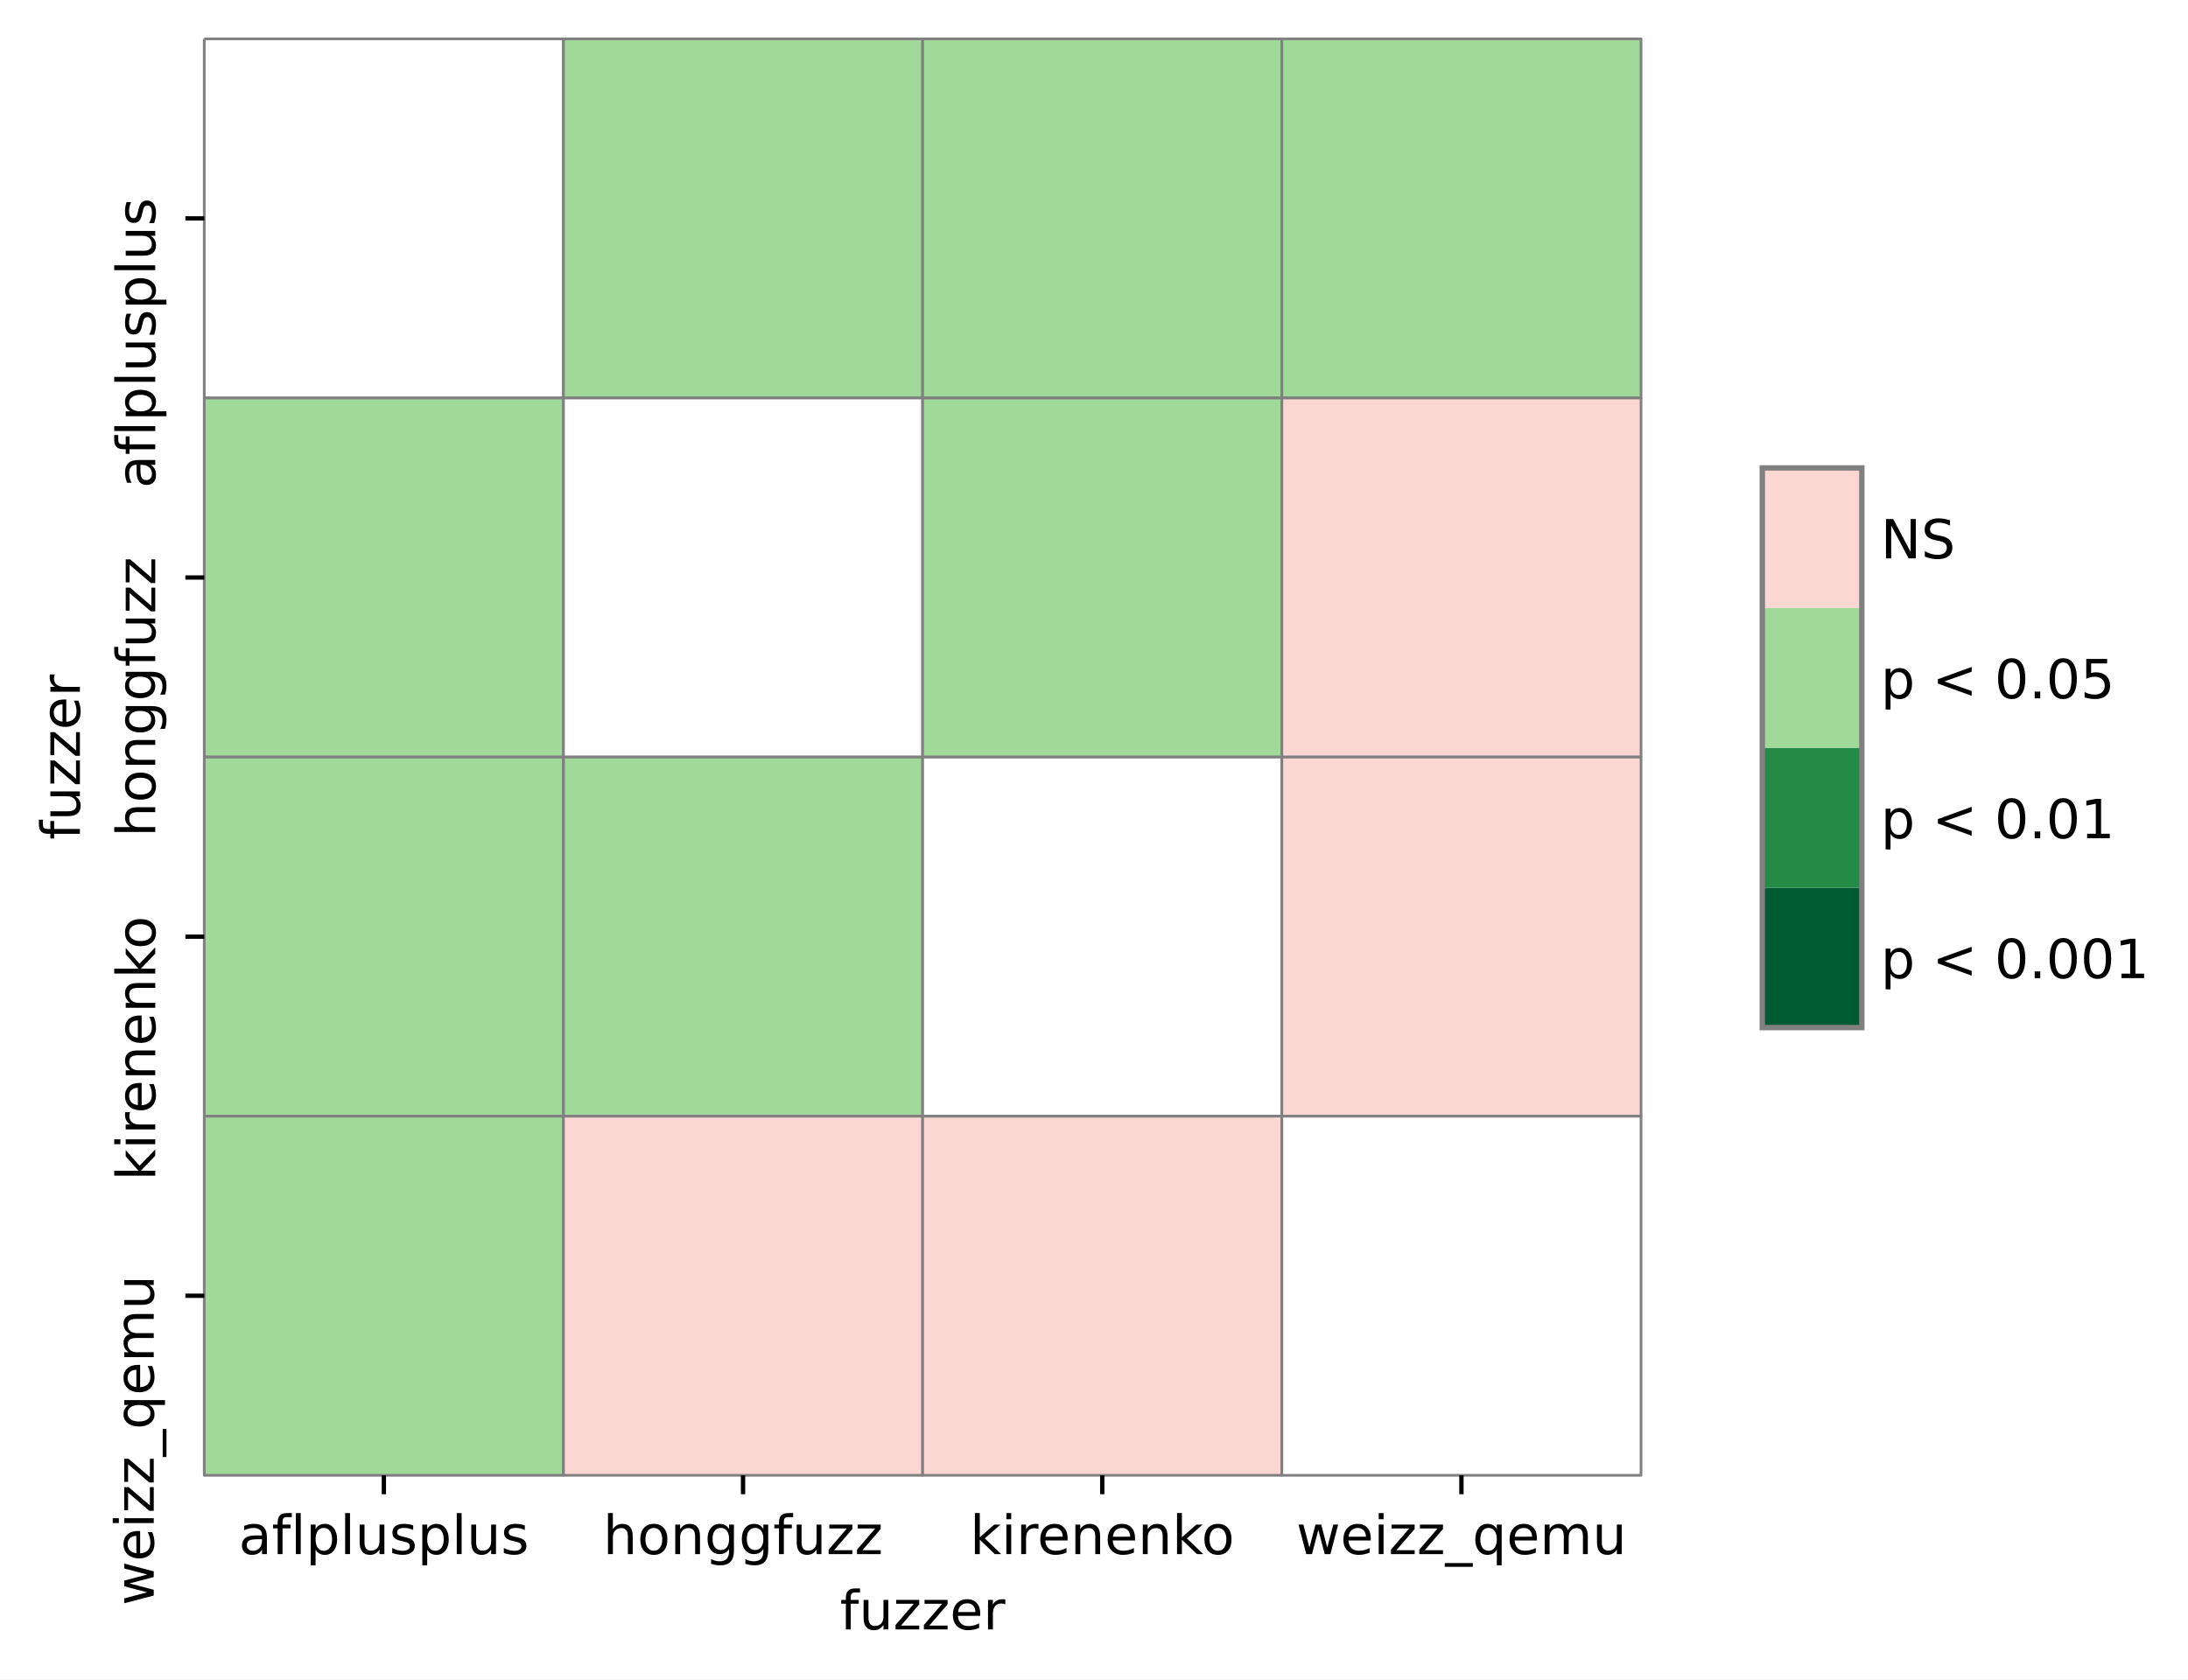
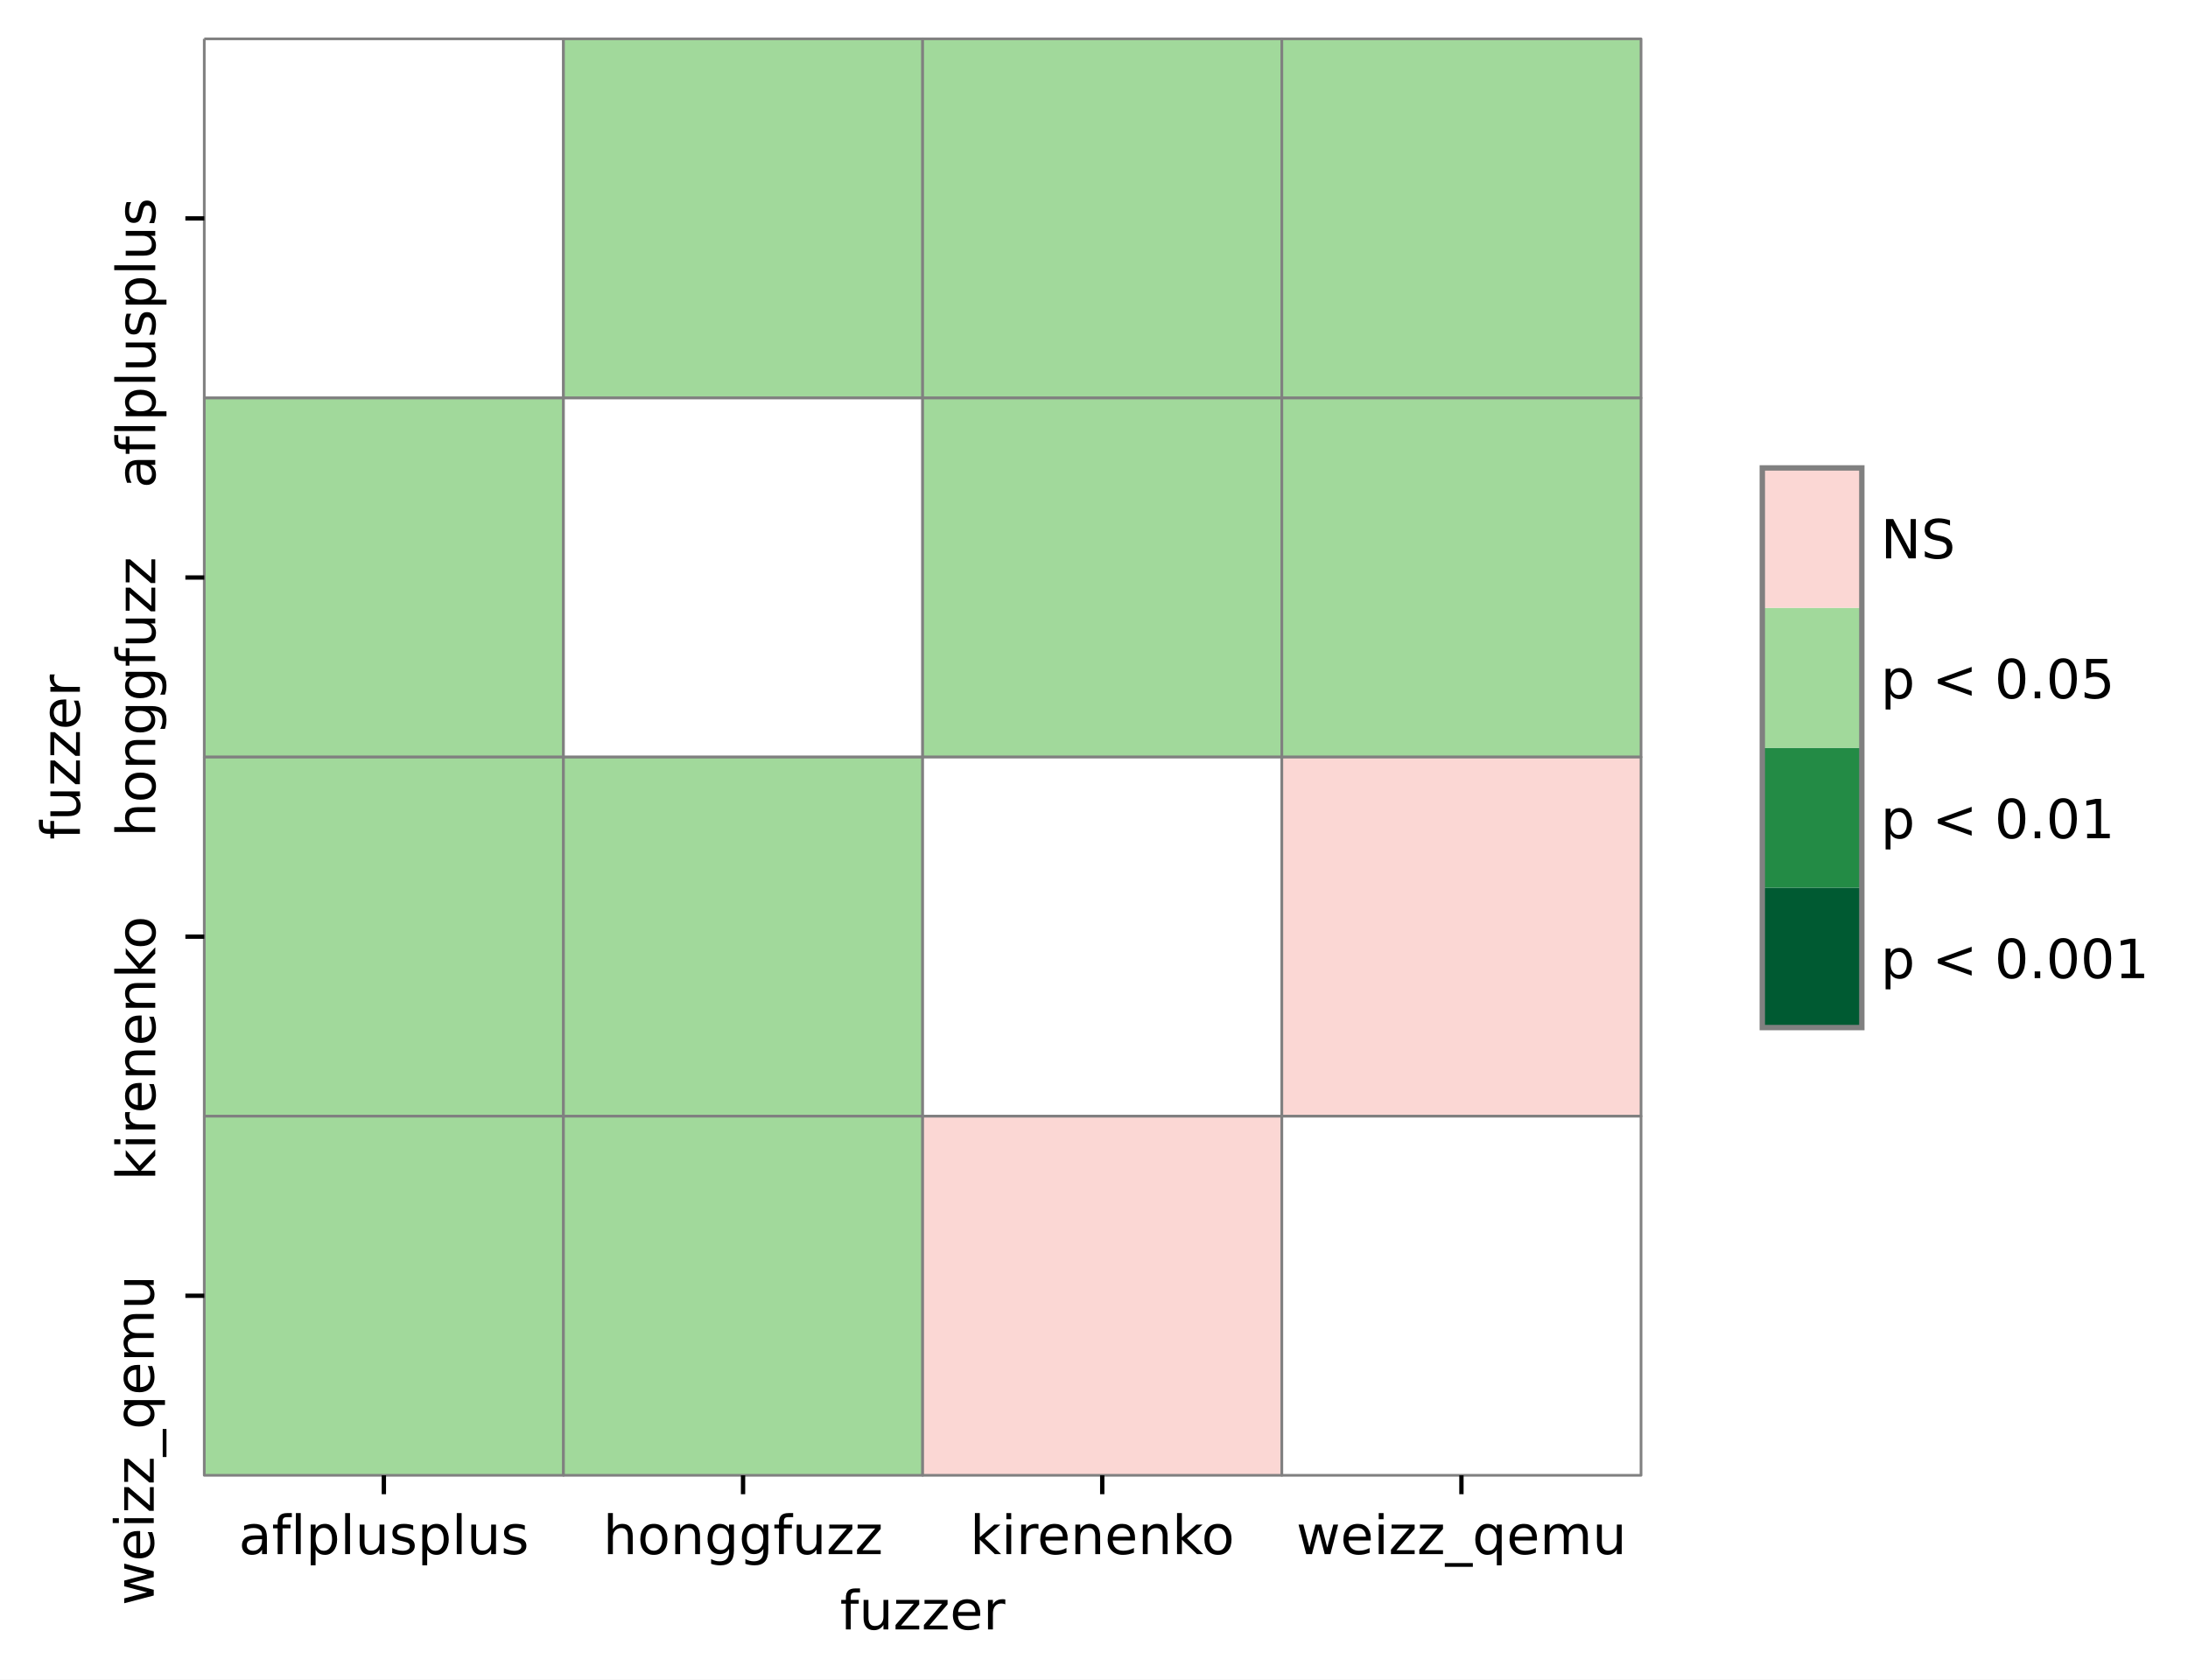
<svg xmlns="http://www.w3.org/2000/svg" xmlns:xlink="http://www.w3.org/1999/xlink" height="311.146pt" version="1.1" viewBox="0 0 405.255 311.146" width="405.255pt">
  <defs>
    <style type="text/css">*{stroke-linecap:butt;stroke-linejoin:round;}</style>
  </defs>
  <g id="figure_1">
    <g id="patch_1">
      <path d="M 0 311.146  L 405.255 311.146  L 405.255 0  L 0 0  z " style="fill:#ffffff;" />
    </g>
    <g id="axes_1">
      <g id="patch_2">
        <path d="M 37.834 273.312  L 303.946 273.312  L 303.946 7.2  L 37.834 7.2  z " style="fill:#ffffff;" />
      </g>
      <g id="QuadMesh_1">
        <path d="M 37.834 7.2  L 104.362 7.2  L 104.362 73.728  L 37.834 73.728  L 37.834 7.2  " style="fill:#ffffff;stroke:#808080;stroke-width:0.5;" />
        <path d="M 104.362 7.2  L 170.89 7.2  L 170.89 73.728  L 104.362 73.728  L 104.362 7.2  " style="fill:#a1d99b;stroke:#808080;stroke-width:0.5;" />
        <path d="M 170.89 7.2  L 237.418 7.2  L 237.418 73.728  L 170.89 73.728  L 170.89 7.2  " style="fill:#a1d99b;stroke:#808080;stroke-width:0.5;" />
        <path d="M 237.418 7.2  L 303.946 7.2  L 303.946 73.728  L 237.418 73.728  L 237.418 7.2  " style="fill:#a1d99b;stroke:#808080;stroke-width:0.5;" />
        <path d="M 37.834 73.728  L 104.362 73.728  L 104.362 140.256  L 37.834 140.256  L 37.834 73.728  " style="fill:#a1d99b;stroke:#808080;stroke-width:0.5;" />
        <path d="M 104.362 73.728  L 170.89 73.728  L 170.89 140.256  L 104.362 140.256  L 104.362 73.728  " style="fill:#ffffff;stroke:#808080;stroke-width:0.5;" />
        <path d="M 170.89 73.728  L 237.418 73.728  L 237.418 140.256  L 170.89 140.256  L 170.89 73.728  " style="fill:#a1d99b;stroke:#808080;stroke-width:0.5;" />
-         <path d="M 237.418 73.728  L 303.946 73.728  L 303.946 140.256  L 237.418 140.256  L 237.418 73.728  " style="fill:#fbd7d4;stroke:#808080;stroke-width:0.5;" />
+         <path d="M 237.418 73.728  L 303.946 73.728  L 303.946 140.256  L 237.418 140.256  L 237.418 73.728  " style="fill:#a1d99b;stroke:#808080;stroke-width:0.5;" />
        <path d="M 37.834 140.256  L 104.362 140.256  L 104.362 206.784  L 37.834 206.784  L 37.834 140.256  " style="fill:#a1d99b;stroke:#808080;stroke-width:0.5;" />
        <path d="M 104.362 140.256  L 170.89 140.256  L 170.89 206.784  L 104.362 206.784  L 104.362 140.256  " style="fill:#a1d99b;stroke:#808080;stroke-width:0.5;" />
        <path d="M 170.89 140.256  L 237.418 140.256  L 237.418 206.784  L 170.89 206.784  L 170.89 140.256  " style="fill:#ffffff;stroke:#808080;stroke-width:0.5;" />
        <path d="M 237.418 140.256  L 303.946 140.256  L 303.946 206.784  L 237.418 206.784  L 237.418 140.256  " style="fill:#fbd7d4;stroke:#808080;stroke-width:0.5;" />
        <path d="M 37.834 206.784  L 104.362 206.784  L 104.362 273.312  L 37.834 273.312  L 37.834 206.784  " style="fill:#a1d99b;stroke:#808080;stroke-width:0.5;" />
-         <path d="M 104.362 206.784  L 170.89 206.784  L 170.89 273.312  L 104.362 273.312  L 104.362 206.784  " style="fill:#fbd7d4;stroke:#808080;stroke-width:0.5;" />
+         <path d="M 104.362 206.784  L 170.89 206.784  L 170.89 273.312  L 104.362 273.312  L 104.362 206.784  " style="fill:#a1d99b;stroke:#808080;stroke-width:0.5;" />
        <path d="M 170.89 206.784  L 237.418 206.784  L 237.418 273.312  L 170.89 273.312  L 170.89 206.784  " style="fill:#fbd7d4;stroke:#808080;stroke-width:0.5;" />
        <path d="M 237.418 206.784  L 303.946 206.784  L 303.946 273.312  L 237.418 273.312  L 237.418 206.784  " style="fill:#ffffff;stroke:#808080;stroke-width:0.5;" />
      </g>
      <g id="matplotlib.axis_1">
        <g id="xtick_1">
          <g id="line2d_1">
            <defs>
-               <path d="M 0 0  L 0 3.5  " id="m089328fc82" style="stroke:#000000;stroke-width:0.8;" />
+               <path d="M 0 0  L 0 3.5  " id="m0876c9709a" style="stroke:#000000;stroke-width:0.8;" />
            </defs>
            <g>
-               <use style="stroke:#000000;stroke-width:0.8;" x="71.098" xlink:href="#m089328fc82" y="273.312" />
+               <use style="stroke:#000000;stroke-width:0.8;" x="71.098" xlink:href="#m0876c9709a" y="273.312" />
            </g>
          </g>
          <g id="text_1">
            <g transform="translate(44.21166 287.9104)scale(0.1 -0.1)">
              <defs>
                <path d="M 34.281 27.484  Q 23.391 27.484 19.188 25  Q 14.984 22.516 14.984 16.5  Q 14.984 11.719 18.141 8.906  Q 21.297 6.109 26.703 6.109  Q 34.188 6.109 38.703 11.406  Q 43.219 16.703 43.219 25.484  L 43.219 27.484  z M 52.203 31.203  L 52.203 0  L 43.219 0  L 43.219 8.297  Q 40.141 3.328 35.547 0.953  Q 30.953 -1.422 24.312 -1.422  Q 15.922 -1.422 10.953 3.297  Q 6 8.016 6 15.922  Q 6 25.141 12.172 29.828  Q 18.359 34.516 30.609 34.516  L 43.219 34.516  L 43.219 35.406  Q 43.219 41.609 39.141 45  Q 35.062 48.391 27.688 48.391  Q 23 48.391 18.547 47.266  Q 14.109 46.141 10.016 43.891  L 10.016 52.203  Q 14.938 54.109 19.578 55.047  Q 24.219 56 28.609 56  Q 40.484 56 46.344 49.844  Q 52.203 43.703 52.203 31.203  z " id="DejaVuSans-97" />
                <path d="M 37.109 75.984  L 37.109 68.5  L 28.516 68.5  Q 23.688 68.5 21.797 66.547  Q 19.922 64.594 19.922 59.516  L 19.922 54.688  L 34.719 54.688  L 34.719 47.703  L 19.922 47.703  L 19.922 0  L 10.891 0  L 10.891 47.703  L 2.297 47.703  L 2.297 54.688  L 10.891 54.688  L 10.891 58.5  Q 10.891 67.625 15.141 71.797  Q 19.391 75.984 28.609 75.984  z " id="DejaVuSans-102" />
                <path d="M 9.422 75.984  L 18.406 75.984  L 18.406 0  L 9.422 0  z " id="DejaVuSans-108" />
                <path d="M 18.109 8.203  L 18.109 -20.797  L 9.078 -20.797  L 9.078 54.688  L 18.109 54.688  L 18.109 46.391  Q 20.953 51.266 25.266 53.625  Q 29.594 56 35.594 56  Q 45.562 56 51.781 48.094  Q 58.016 40.188 58.016 27.297  Q 58.016 14.406 51.781 6.484  Q 45.562 -1.422 35.594 -1.422  Q 29.594 -1.422 25.266 0.953  Q 20.953 3.328 18.109 8.203  z M 48.688 27.297  Q 48.688 37.203 44.609 42.844  Q 40.531 48.484 33.406 48.484  Q 26.266 48.484 22.188 42.844  Q 18.109 37.203 18.109 27.297  Q 18.109 17.391 22.188 11.75  Q 26.266 6.109 33.406 6.109  Q 40.531 6.109 44.609 11.75  Q 48.688 17.391 48.688 27.297  z " id="DejaVuSans-112" />
                <path d="M 8.5 21.578  L 8.5 54.688  L 17.484 54.688  L 17.484 21.922  Q 17.484 14.156 20.5 10.266  Q 23.531 6.391 29.594 6.391  Q 36.859 6.391 41.078 11.031  Q 45.312 15.672 45.312 23.688  L 45.312 54.688  L 54.297 54.688  L 54.297 0  L 45.312 0  L 45.312 8.406  Q 42.047 3.422 37.719 1  Q 33.406 -1.422 27.688 -1.422  Q 18.266 -1.422 13.375 4.438  Q 8.5 10.297 8.5 21.578  z M 31.109 56  z " id="DejaVuSans-117" />
                <path d="M 44.281 53.078  L 44.281 44.578  Q 40.484 46.531 36.375 47.5  Q 32.281 48.484 27.875 48.484  Q 21.188 48.484 17.844 46.438  Q 14.5 44.391 14.5 40.281  Q 14.5 37.156 16.891 35.375  Q 19.281 33.594 26.516 31.984  L 29.594 31.297  Q 39.156 29.25 43.188 25.516  Q 47.219 21.781 47.219 15.094  Q 47.219 7.469 41.188 3.016  Q 35.156 -1.422 24.609 -1.422  Q 20.219 -1.422 15.453 -0.562  Q 10.688 0.297 5.422 2  L 5.422 11.281  Q 10.406 8.688 15.234 7.391  Q 20.062 6.109 24.812 6.109  Q 31.156 6.109 34.562 8.281  Q 37.984 10.453 37.984 14.406  Q 37.984 18.062 35.516 20.016  Q 33.062 21.969 24.703 23.781  L 21.578 24.516  Q 13.234 26.266 9.516 29.906  Q 5.812 33.547 5.812 39.891  Q 5.812 47.609 11.281 51.797  Q 16.75 56 26.812 56  Q 31.781 56 36.172 55.266  Q 40.578 54.547 44.281 53.078  z " id="DejaVuSans-115" />
              </defs>
              <use xlink:href="#DejaVuSans-97" />
              <use x="61.279" xlink:href="#DejaVuSans-102" />
              <use x="96.484" xlink:href="#DejaVuSans-108" />
              <use x="124.268" xlink:href="#DejaVuSans-112" />
              <use x="187.744" xlink:href="#DejaVuSans-108" />
              <use x="215.527" xlink:href="#DejaVuSans-117" />
              <use x="278.906" xlink:href="#DejaVuSans-115" />
              <use x="331.006" xlink:href="#DejaVuSans-112" />
              <use x="394.482" xlink:href="#DejaVuSans-108" />
              <use x="422.266" xlink:href="#DejaVuSans-117" />
              <use x="485.645" xlink:href="#DejaVuSans-115" />
            </g>
          </g>
        </g>
        <g id="xtick_2">
          <g id="line2d_2">
            <g>
-               <use style="stroke:#000000;stroke-width:0.8;" x="137.626" xlink:href="#m089328fc82" y="273.312" />
+               <use style="stroke:#000000;stroke-width:0.8;" x="137.626" xlink:href="#m0876c9709a" y="273.312" />
            </g>
          </g>
          <g id="text_2">
            <g transform="translate(111.7037 287.9104)scale(0.1 -0.1)">
              <defs>
                <path d="M 54.891 33.016  L 54.891 0  L 45.906 0  L 45.906 32.719  Q 45.906 40.484 42.875 44.328  Q 39.844 48.188 33.797 48.188  Q 26.516 48.188 22.312 43.547  Q 18.109 38.922 18.109 30.906  L 18.109 0  L 9.078 0  L 9.078 75.984  L 18.109 75.984  L 18.109 46.188  Q 21.344 51.125 25.703 53.562  Q 30.078 56 35.797 56  Q 45.219 56 50.047 50.172  Q 54.891 44.344 54.891 33.016  z " id="DejaVuSans-104" />
                <path d="M 30.609 48.391  Q 23.391 48.391 19.188 42.75  Q 14.984 37.109 14.984 27.297  Q 14.984 17.484 19.156 11.844  Q 23.344 6.203 30.609 6.203  Q 37.797 6.203 41.984 11.859  Q 46.188 17.531 46.188 27.297  Q 46.188 37.016 41.984 42.703  Q 37.797 48.391 30.609 48.391  z M 30.609 56  Q 42.328 56 49.016 48.375  Q 55.719 40.766 55.719 27.297  Q 55.719 13.875 49.016 6.219  Q 42.328 -1.422 30.609 -1.422  Q 18.844 -1.422 12.172 6.219  Q 5.516 13.875 5.516 27.297  Q 5.516 40.766 12.172 48.375  Q 18.844 56 30.609 56  z " id="DejaVuSans-111" />
                <path d="M 54.891 33.016  L 54.891 0  L 45.906 0  L 45.906 32.719  Q 45.906 40.484 42.875 44.328  Q 39.844 48.188 33.797 48.188  Q 26.516 48.188 22.312 43.547  Q 18.109 38.922 18.109 30.906  L 18.109 0  L 9.078 0  L 9.078 54.688  L 18.109 54.688  L 18.109 46.188  Q 21.344 51.125 25.703 53.562  Q 30.078 56 35.797 56  Q 45.219 56 50.047 50.172  Q 54.891 44.344 54.891 33.016  z " id="DejaVuSans-110" />
                <path d="M 45.406 27.984  Q 45.406 37.75 41.375 43.109  Q 37.359 48.484 30.078 48.484  Q 22.859 48.484 18.828 43.109  Q 14.797 37.75 14.797 27.984  Q 14.797 18.266 18.828 12.891  Q 22.859 7.516 30.078 7.516  Q 37.359 7.516 41.375 12.891  Q 45.406 18.266 45.406 27.984  z M 54.391 6.781  Q 54.391 -7.172 48.188 -13.984  Q 42 -20.797 29.203 -20.797  Q 24.469 -20.797 20.266 -20.094  Q 16.062 -19.391 12.109 -17.922  L 12.109 -9.188  Q 16.062 -11.328 19.922 -12.344  Q 23.781 -13.375 27.781 -13.375  Q 36.625 -13.375 41.016 -8.766  Q 45.406 -4.156 45.406 5.172  L 45.406 9.625  Q 42.625 4.781 38.281 2.391  Q 33.938 0 27.875 0  Q 17.828 0 11.672 7.656  Q 5.516 15.328 5.516 27.984  Q 5.516 40.672 11.672 48.328  Q 17.828 56 27.875 56  Q 33.938 56 38.281 53.609  Q 42.625 51.219 45.406 46.391  L 45.406 54.688  L 54.391 54.688  z " id="DejaVuSans-103" />
                <path d="M 5.516 54.688  L 48.188 54.688  L 48.188 46.484  L 14.406 7.172  L 48.188 7.172  L 48.188 0  L 4.297 0  L 4.297 8.203  L 38.094 47.516  L 5.516 47.516  z " id="DejaVuSans-122" />
              </defs>
              <use xlink:href="#DejaVuSans-104" />
              <use x="63.379" xlink:href="#DejaVuSans-111" />
              <use x="124.561" xlink:href="#DejaVuSans-110" />
              <use x="187.939" xlink:href="#DejaVuSans-103" />
              <use x="251.416" xlink:href="#DejaVuSans-103" />
              <use x="314.893" xlink:href="#DejaVuSans-102" />
              <use x="350.098" xlink:href="#DejaVuSans-117" />
              <use x="413.477" xlink:href="#DejaVuSans-122" />
              <use x="465.967" xlink:href="#DejaVuSans-122" />
            </g>
          </g>
        </g>
        <g id="xtick_3">
          <g id="line2d_3">
            <g>
-               <use style="stroke:#000000;stroke-width:0.8;" x="204.154" xlink:href="#m089328fc82" y="273.312" />
+               <use style="stroke:#000000;stroke-width:0.8;" x="204.154" xlink:href="#m0876c9709a" y="273.312" />
            </g>
          </g>
          <g id="text_3">
            <g transform="translate(179.663 287.9104)scale(0.1 -0.1)">
              <defs>
                <path d="M 9.078 75.984  L 18.109 75.984  L 18.109 31.109  L 44.922 54.688  L 56.391 54.688  L 27.391 29.109  L 57.625 0  L 45.906 0  L 18.109 26.703  L 18.109 0  L 9.078 0  z " id="DejaVuSans-107" />
                <path d="M 9.422 54.688  L 18.406 54.688  L 18.406 0  L 9.422 0  z M 9.422 75.984  L 18.406 75.984  L 18.406 64.594  L 9.422 64.594  z " id="DejaVuSans-105" />
                <path d="M 41.109 46.297  Q 39.594 47.172 37.812 47.578  Q 36.031 48 33.891 48  Q 26.266 48 22.188 43.047  Q 18.109 38.094 18.109 28.812  L 18.109 0  L 9.078 0  L 9.078 54.688  L 18.109 54.688  L 18.109 46.188  Q 20.953 51.172 25.484 53.578  Q 30.031 56 36.531 56  Q 37.453 56 38.578 55.875  Q 39.703 55.766 41.062 55.516  z " id="DejaVuSans-114" />
                <path d="M 56.203 29.594  L 56.203 25.203  L 14.891 25.203  Q 15.484 15.922 20.484 11.062  Q 25.484 6.203 34.422 6.203  Q 39.594 6.203 44.453 7.469  Q 49.312 8.734 54.109 11.281  L 54.109 2.781  Q 49.266 0.734 44.188 -0.344  Q 39.109 -1.422 33.891 -1.422  Q 20.797 -1.422 13.156 6.188  Q 5.516 13.812 5.516 26.812  Q 5.516 40.234 12.766 48.109  Q 20.016 56 32.328 56  Q 43.359 56 49.781 48.891  Q 56.203 41.797 56.203 29.594  z M 47.219 32.234  Q 47.125 39.594 43.094 43.984  Q 39.062 48.391 32.422 48.391  Q 24.906 48.391 20.391 44.141  Q 15.875 39.891 15.188 32.172  z " id="DejaVuSans-101" />
              </defs>
              <use xlink:href="#DejaVuSans-107" />
              <use x="57.91" xlink:href="#DejaVuSans-105" />
              <use x="85.693" xlink:href="#DejaVuSans-114" />
              <use x="124.557" xlink:href="#DejaVuSans-101" />
              <use x="186.08" xlink:href="#DejaVuSans-110" />
              <use x="249.459" xlink:href="#DejaVuSans-101" />
              <use x="310.982" xlink:href="#DejaVuSans-110" />
              <use x="374.361" xlink:href="#DejaVuSans-107" />
              <use x="428.646" xlink:href="#DejaVuSans-111" />
            </g>
          </g>
        </g>
        <g id="xtick_4">
          <g id="line2d_4">
            <g>
-               <use style="stroke:#000000;stroke-width:0.8;" x="270.682" xlink:href="#m089328fc82" y="273.312" />
+               <use style="stroke:#000000;stroke-width:0.8;" x="270.682" xlink:href="#m0876c9709a" y="273.312" />
            </g>
          </g>
          <g id="text_4">
            <g transform="translate(240.0894 287.9104)scale(0.1 -0.1)">
              <defs>
                <path d="M 4.203 54.688  L 13.188 54.688  L 24.422 12.016  L 35.594 54.688  L 46.188 54.688  L 57.422 12.016  L 68.609 54.688  L 77.594 54.688  L 63.281 0  L 52.688 0  L 40.922 44.828  L 29.109 0  L 18.5 0  z " id="DejaVuSans-119" />
                <path d="M 50.984 -16.609  L 50.984 -23.578  L -0.984 -23.578  L -0.984 -16.609  z " id="DejaVuSans-95" />
                <path d="M 14.797 27.297  Q 14.797 17.391 18.875 11.75  Q 22.953 6.109 30.078 6.109  Q 37.203 6.109 41.297 11.75  Q 45.406 17.391 45.406 27.297  Q 45.406 37.203 41.297 42.844  Q 37.203 48.484 30.078 48.484  Q 22.953 48.484 18.875 42.844  Q 14.797 37.203 14.797 27.297  z M 45.406 8.203  Q 42.578 3.328 38.25 0.953  Q 33.938 -1.422 27.875 -1.422  Q 17.969 -1.422 11.734 6.484  Q 5.516 14.406 5.516 27.297  Q 5.516 40.188 11.734 48.094  Q 17.969 56 27.875 56  Q 33.938 56 38.25 53.625  Q 42.578 51.266 45.406 46.391  L 45.406 54.688  L 54.391 54.688  L 54.391 -20.797  L 45.406 -20.797  z " id="DejaVuSans-113" />
                <path d="M 52 44.188  Q 55.375 50.25 60.062 53.125  Q 64.75 56 71.094 56  Q 79.641 56 84.281 50.016  Q 88.922 44.047 88.922 33.016  L 88.922 0  L 79.891 0  L 79.891 32.719  Q 79.891 40.578 77.094 44.375  Q 74.312 48.188 68.609 48.188  Q 61.625 48.188 57.562 43.547  Q 53.516 38.922 53.516 30.906  L 53.516 0  L 44.484 0  L 44.484 32.719  Q 44.484 40.625 41.703 44.406  Q 38.922 48.188 33.109 48.188  Q 26.219 48.188 22.156 43.531  Q 18.109 38.875 18.109 30.906  L 18.109 0  L 9.078 0  L 9.078 54.688  L 18.109 54.688  L 18.109 46.188  Q 21.188 51.219 25.484 53.609  Q 29.781 56 35.688 56  Q 41.656 56 45.828 52.969  Q 50 49.953 52 44.188  z " id="DejaVuSans-109" />
              </defs>
              <use xlink:href="#DejaVuSans-119" />
              <use x="81.787" xlink:href="#DejaVuSans-101" />
              <use x="143.311" xlink:href="#DejaVuSans-105" />
              <use x="171.094" xlink:href="#DejaVuSans-122" />
              <use x="223.584" xlink:href="#DejaVuSans-122" />
              <use x="276.074" xlink:href="#DejaVuSans-95" />
              <use x="326.074" xlink:href="#DejaVuSans-113" />
              <use x="389.551" xlink:href="#DejaVuSans-101" />
              <use x="451.074" xlink:href="#DejaVuSans-109" />
              <use x="548.486" xlink:href="#DejaVuSans-117" />
            </g>
          </g>
        </g>
        <g id="text_5">
          <g transform="translate(155.581 301.8667)scale(0.1 -0.1)">
            <use xlink:href="#DejaVuSans-102" />
            <use x="35.205" xlink:href="#DejaVuSans-117" />
            <use x="98.584" xlink:href="#DejaVuSans-122" />
            <use x="151.074" xlink:href="#DejaVuSans-122" />
            <use x="203.564" xlink:href="#DejaVuSans-101" />
            <use x="265.088" xlink:href="#DejaVuSans-114" />
          </g>
        </g>
      </g>
      <g id="matplotlib.axis_2">
        <g id="ytick_1">
          <g id="line2d_5">
            <defs>
-               <path d="M 0 0  L -3.5 0  " id="m81d05b0004" style="stroke:#000000;stroke-width:0.8;" />
+               <path d="M 0 0  L -3.5 0  " id="m02eeee4221" style="stroke:#000000;stroke-width:0.8;" />
            </defs>
            <g>
-               <use style="stroke:#000000;stroke-width:0.8;" x="37.834" xlink:href="#m81d05b0004" y="40.464" />
+               <use style="stroke:#000000;stroke-width:0.8;" x="37.834" xlink:href="#m02eeee4221" y="40.464" />
            </g>
          </g>
          <g id="text_6">
            <g transform="translate(28.75469 90.43822)rotate(-90)scale(0.1 -0.1)">
              <use xlink:href="#DejaVuSans-97" />
              <use x="61.279" xlink:href="#DejaVuSans-102" />
              <use x="96.484" xlink:href="#DejaVuSans-108" />
              <use x="124.268" xlink:href="#DejaVuSans-112" />
              <use x="187.744" xlink:href="#DejaVuSans-108" />
              <use x="215.527" xlink:href="#DejaVuSans-117" />
              <use x="278.906" xlink:href="#DejaVuSans-115" />
              <use x="331.006" xlink:href="#DejaVuSans-112" />
              <use x="394.482" xlink:href="#DejaVuSans-108" />
              <use x="422.266" xlink:href="#DejaVuSans-117" />
              <use x="485.645" xlink:href="#DejaVuSans-115" />
            </g>
          </g>
        </g>
        <g id="ytick_2">
          <g id="line2d_6">
            <g>
-               <use style="stroke:#000000;stroke-width:0.8;" x="37.834" xlink:href="#m81d05b0004" y="106.992" />
+               <use style="stroke:#000000;stroke-width:0.8;" x="37.834" xlink:href="#m02eeee4221" y="106.992" />
            </g>
          </g>
          <g id="text_7">
            <g transform="translate(28.75469 155.0381)rotate(-90)scale(0.1 -0.1)">
              <use xlink:href="#DejaVuSans-104" />
              <use x="63.379" xlink:href="#DejaVuSans-111" />
              <use x="124.561" xlink:href="#DejaVuSans-110" />
              <use x="187.939" xlink:href="#DejaVuSans-103" />
              <use x="251.416" xlink:href="#DejaVuSans-103" />
              <use x="314.893" xlink:href="#DejaVuSans-102" />
              <use x="350.098" xlink:href="#DejaVuSans-117" />
              <use x="413.477" xlink:href="#DejaVuSans-122" />
              <use x="465.967" xlink:href="#DejaVuSans-122" />
            </g>
          </g>
        </g>
        <g id="ytick_3">
          <g id="line2d_7">
            <g>
-               <use style="stroke:#000000;stroke-width:0.8;" x="37.834" xlink:href="#m81d05b0004" y="173.52" />
+               <use style="stroke:#000000;stroke-width:0.8;" x="37.834" xlink:href="#m02eeee4221" y="173.52" />
            </g>
          </g>
          <g id="text_8">
            <g transform="translate(28.75469 218.7036)rotate(-90)scale(0.1 -0.1)">
              <use xlink:href="#DejaVuSans-107" />
              <use x="57.91" xlink:href="#DejaVuSans-105" />
              <use x="85.693" xlink:href="#DejaVuSans-114" />
              <use x="124.557" xlink:href="#DejaVuSans-101" />
              <use x="186.08" xlink:href="#DejaVuSans-110" />
              <use x="249.459" xlink:href="#DejaVuSans-101" />
              <use x="310.982" xlink:href="#DejaVuSans-110" />
              <use x="374.361" xlink:href="#DejaVuSans-107" />
              <use x="428.646" xlink:href="#DejaVuSans-111" />
            </g>
          </g>
        </g>
        <g id="ytick_4">
          <g id="line2d_8">
            <g>
-               <use style="stroke:#000000;stroke-width:0.8;" x="37.834" xlink:href="#m81d05b0004" y="240.048" />
+               <use style="stroke:#000000;stroke-width:0.8;" x="37.834" xlink:href="#m02eeee4221" y="240.048" />
            </g>
          </g>
          <g id="text_9">
            <g transform="translate(28.47656 297.4347)rotate(-90)scale(0.1 -0.1)">
              <use xlink:href="#DejaVuSans-119" />
              <use x="81.787" xlink:href="#DejaVuSans-101" />
              <use x="143.311" xlink:href="#DejaVuSans-105" />
              <use x="171.094" xlink:href="#DejaVuSans-122" />
              <use x="223.584" xlink:href="#DejaVuSans-122" />
              <use x="276.074" xlink:href="#DejaVuSans-95" />
              <use x="326.074" xlink:href="#DejaVuSans-113" />
              <use x="389.551" xlink:href="#DejaVuSans-101" />
              <use x="451.074" xlink:href="#DejaVuSans-109" />
              <use x="548.486" xlink:href="#DejaVuSans-117" />
            </g>
          </g>
        </g>
        <g id="text_10">
          <g transform="translate(14.79844 155.5654)rotate(-90)scale(0.1 -0.1)">
            <use xlink:href="#DejaVuSans-102" />
            <use x="35.205" xlink:href="#DejaVuSans-117" />
            <use x="98.584" xlink:href="#DejaVuSans-122" />
            <use x="151.074" xlink:href="#DejaVuSans-122" />
            <use x="203.564" xlink:href="#DejaVuSans-101" />
            <use x="265.088" xlink:href="#DejaVuSans-114" />
          </g>
        </g>
      </g>
    </g>
    <g id="axes_2">
      <g id="patch_3">
-         <path clip-path="url(#pbd52f6d8e5)" d="M 326.41 190.368  L 326.41 164.448  L 326.41 112.608  L 326.41 86.688  L 344.842 86.688  L 344.842 112.608  L 344.842 164.448  L 344.842 190.368  z " style="fill:#ffffff;stroke:#ffffff;stroke-linejoin:miter;stroke-width:0.01;" />
+         <path clip-path="url(#pa1fa258f08)" d="M 326.41 190.368  L 326.41 164.448  L 326.41 112.608  L 326.41 86.688  L 344.842 86.688  L 344.842 112.608  L 344.842 164.448  L 344.842 190.368  z " style="fill:#ffffff;stroke:#ffffff;stroke-linejoin:miter;stroke-width:0.01;" />
      </g>
      <g id="QuadMesh_2">
-         <path clip-path="url(#pbd52f6d8e5)" d="M 326.41 190.368  L 344.842 190.368  L 344.842 164.448  L 326.41 164.448  L 326.41 190.368  " style="fill:#005a32;" />
-         <path clip-path="url(#pbd52f6d8e5)" d="M 326.41 164.448  L 344.842 164.448  L 344.842 138.528  L 326.41 138.528  L 326.41 164.448  " style="fill:#238b45;" />
-         <path clip-path="url(#pbd52f6d8e5)" d="M 326.41 138.528  L 344.842 138.528  L 344.842 112.608  L 326.41 112.608  L 326.41 138.528  " style="fill:#a1d99b;" />
-         <path clip-path="url(#pbd52f6d8e5)" d="M 326.41 112.608  L 344.842 112.608  L 344.842 86.688  L 326.41 86.688  L 326.41 112.608  " style="fill:#fbd7d4;" />
+         <path clip-path="url(#pa1fa258f08)" d="M 326.41 190.368  L 344.842 190.368  L 344.842 164.448  L 326.41 164.448  L 326.41 190.368  " style="fill:#005a32;" />
+         <path clip-path="url(#pa1fa258f08)" d="M 326.41 164.448  L 344.842 164.448  L 344.842 138.528  L 326.41 138.528  L 326.41 164.448  " style="fill:#238b45;" />
+         <path clip-path="url(#pa1fa258f08)" d="M 326.41 138.528  L 344.842 138.528  L 344.842 112.608  L 326.41 112.608  L 326.41 138.528  " style="fill:#a1d99b;" />
+         <path clip-path="url(#pa1fa258f08)" d="M 326.41 112.608  L 344.842 112.608  L 344.842 86.688  L 326.41 86.688  L 326.41 112.608  " style="fill:#fbd7d4;" />
      </g>
      <g id="matplotlib.axis_3" />
      <g id="matplotlib.axis_4">
        <g id="ytick_5">
          <g id="line2d_9" />
          <g id="text_11">
            <g transform="translate(348.3424 181.2072)scale(0.1 -0.1)">
              <defs>
                <path id="DejaVuSans-32" />
                <path d="M 73.188 49.219  L 22.797 31.297  L 73.188 13.484  L 73.188 4.594  L 10.594 27.297  L 10.594 35.406  L 73.188 58.109  z " id="DejaVuSans-60" />
                <path d="M 31.781 66.406  Q 24.172 66.406 20.328 58.906  Q 16.5 51.422 16.5 36.375  Q 16.5 21.391 20.328 13.891  Q 24.172 6.391 31.781 6.391  Q 39.453 6.391 43.281 13.891  Q 47.125 21.391 47.125 36.375  Q 47.125 51.422 43.281 58.906  Q 39.453 66.406 31.781 66.406  z M 31.781 74.219  Q 44.047 74.219 50.516 64.516  Q 56.984 54.828 56.984 36.375  Q 56.984 17.969 50.516 8.266  Q 44.047 -1.422 31.781 -1.422  Q 19.531 -1.422 13.062 8.266  Q 6.594 17.969 6.594 36.375  Q 6.594 54.828 13.062 64.516  Q 19.531 74.219 31.781 74.219  z " id="DejaVuSans-48" />
                <path d="M 10.688 12.406  L 21 12.406  L 21 0  L 10.688 0  z " id="DejaVuSans-46" />
                <path d="M 12.406 8.297  L 28.516 8.297  L 28.516 63.922  L 10.984 60.406  L 10.984 69.391  L 28.422 72.906  L 38.281 72.906  L 38.281 8.297  L 54.391 8.297  L 54.391 0  L 12.406 0  z " id="DejaVuSans-49" />
              </defs>
              <use xlink:href="#DejaVuSans-112" />
              <use x="63.477" xlink:href="#DejaVuSans-32" />
              <use x="95.264" xlink:href="#DejaVuSans-60" />
              <use x="179.053" xlink:href="#DejaVuSans-32" />
              <use x="210.84" xlink:href="#DejaVuSans-48" />
              <use x="274.463" xlink:href="#DejaVuSans-46" />
              <use x="306.25" xlink:href="#DejaVuSans-48" />
              <use x="369.873" xlink:href="#DejaVuSans-48" />
              <use x="433.496" xlink:href="#DejaVuSans-49" />
            </g>
          </g>
        </g>
        <g id="ytick_6">
          <g id="line2d_10" />
          <g id="text_12">
            <g transform="translate(348.3424 155.2872)scale(0.1 -0.1)">
              <use xlink:href="#DejaVuSans-112" />
              <use x="63.477" xlink:href="#DejaVuSans-32" />
              <use x="95.264" xlink:href="#DejaVuSans-60" />
              <use x="179.053" xlink:href="#DejaVuSans-32" />
              <use x="210.84" xlink:href="#DejaVuSans-48" />
              <use x="274.463" xlink:href="#DejaVuSans-46" />
              <use x="306.25" xlink:href="#DejaVuSans-48" />
              <use x="369.873" xlink:href="#DejaVuSans-49" />
            </g>
          </g>
        </g>
        <g id="ytick_7">
          <g id="line2d_11" />
          <g id="text_13">
            <g transform="translate(348.3424 129.3672)scale(0.1 -0.1)">
              <defs>
                <path d="M 10.797 72.906  L 49.516 72.906  L 49.516 64.594  L 19.828 64.594  L 19.828 46.734  Q 21.969 47.469 24.109 47.828  Q 26.266 48.188 28.422 48.188  Q 40.625 48.188 47.75 41.5  Q 54.891 34.812 54.891 23.391  Q 54.891 11.625 47.562 5.094  Q 40.234 -1.422 26.906 -1.422  Q 22.312 -1.422 17.547 -0.641  Q 12.797 0.141 7.719 1.703  L 7.719 11.625  Q 12.109 9.234 16.797 8.062  Q 21.484 6.891 26.703 6.891  Q 35.156 6.891 40.078 11.328  Q 45.016 15.766 45.016 23.391  Q 45.016 31 40.078 35.438  Q 35.156 39.891 26.703 39.891  Q 22.75 39.891 18.812 39.016  Q 14.891 38.141 10.797 36.281  z " id="DejaVuSans-53" />
              </defs>
              <use xlink:href="#DejaVuSans-112" />
              <use x="63.477" xlink:href="#DejaVuSans-32" />
              <use x="95.264" xlink:href="#DejaVuSans-60" />
              <use x="179.053" xlink:href="#DejaVuSans-32" />
              <use x="210.84" xlink:href="#DejaVuSans-48" />
              <use x="274.463" xlink:href="#DejaVuSans-46" />
              <use x="306.25" xlink:href="#DejaVuSans-48" />
              <use x="369.873" xlink:href="#DejaVuSans-53" />
            </g>
          </g>
        </g>
        <g id="ytick_8">
          <g id="line2d_12" />
          <g id="text_14">
            <g transform="translate(348.3424 103.4472)scale(0.1 -0.1)">
              <defs>
                <path d="M 9.812 72.906  L 23.094 72.906  L 55.422 11.922  L 55.422 72.906  L 64.984 72.906  L 64.984 0  L 51.703 0  L 19.391 60.984  L 19.391 0  L 9.812 0  z " id="DejaVuSans-78" />
                <path d="M 53.516 70.516  L 53.516 60.891  Q 47.906 63.578 42.922 64.891  Q 37.938 66.219 33.297 66.219  Q 25.25 66.219 20.875 63.094  Q 16.5 59.969 16.5 54.203  Q 16.5 49.359 19.406 46.891  Q 22.312 44.438 30.422 42.922  L 36.375 41.703  Q 47.406 39.594 52.656 34.297  Q 57.906 29 57.906 20.125  Q 57.906 9.516 50.797 4.047  Q 43.703 -1.422 29.984 -1.422  Q 24.812 -1.422 18.969 -0.25  Q 13.141 0.922 6.891 3.219  L 6.891 13.375  Q 12.891 10.016 18.656 8.297  Q 24.422 6.594 29.984 6.594  Q 38.422 6.594 43.016 9.906  Q 47.609 13.234 47.609 19.391  Q 47.609 24.75 44.312 27.781  Q 41.016 30.812 33.5 32.328  L 27.484 33.5  Q 16.453 35.688 11.516 40.375  Q 6.594 45.062 6.594 53.422  Q 6.594 63.094 13.406 68.656  Q 20.219 74.219 32.172 74.219  Q 37.312 74.219 42.625 73.281  Q 47.953 72.359 53.516 70.516  z " id="DejaVuSans-83" />
              </defs>
              <use xlink:href="#DejaVuSans-78" />
              <use x="74.805" xlink:href="#DejaVuSans-83" />
            </g>
          </g>
        </g>
      </g>
      <g id="patch_4">
        <path d="M 326.41 190.368  L 326.41 164.448  L 326.41 112.608  L 326.41 86.688  L 344.842 86.688  L 344.842 112.608  L 344.842 164.448  L 344.842 190.368  z " style="fill:none;stroke:#808080;stroke-linejoin:miter;" />
      </g>
    </g>
  </g>
  <defs>
-     <clipPath id="pbd52f6d8e5">
+     <clipPath id="pa1fa258f08">
      <rect height="103.68" width="18.432" x="326.41" y="86.688" />
    </clipPath>
  </defs>
</svg>
